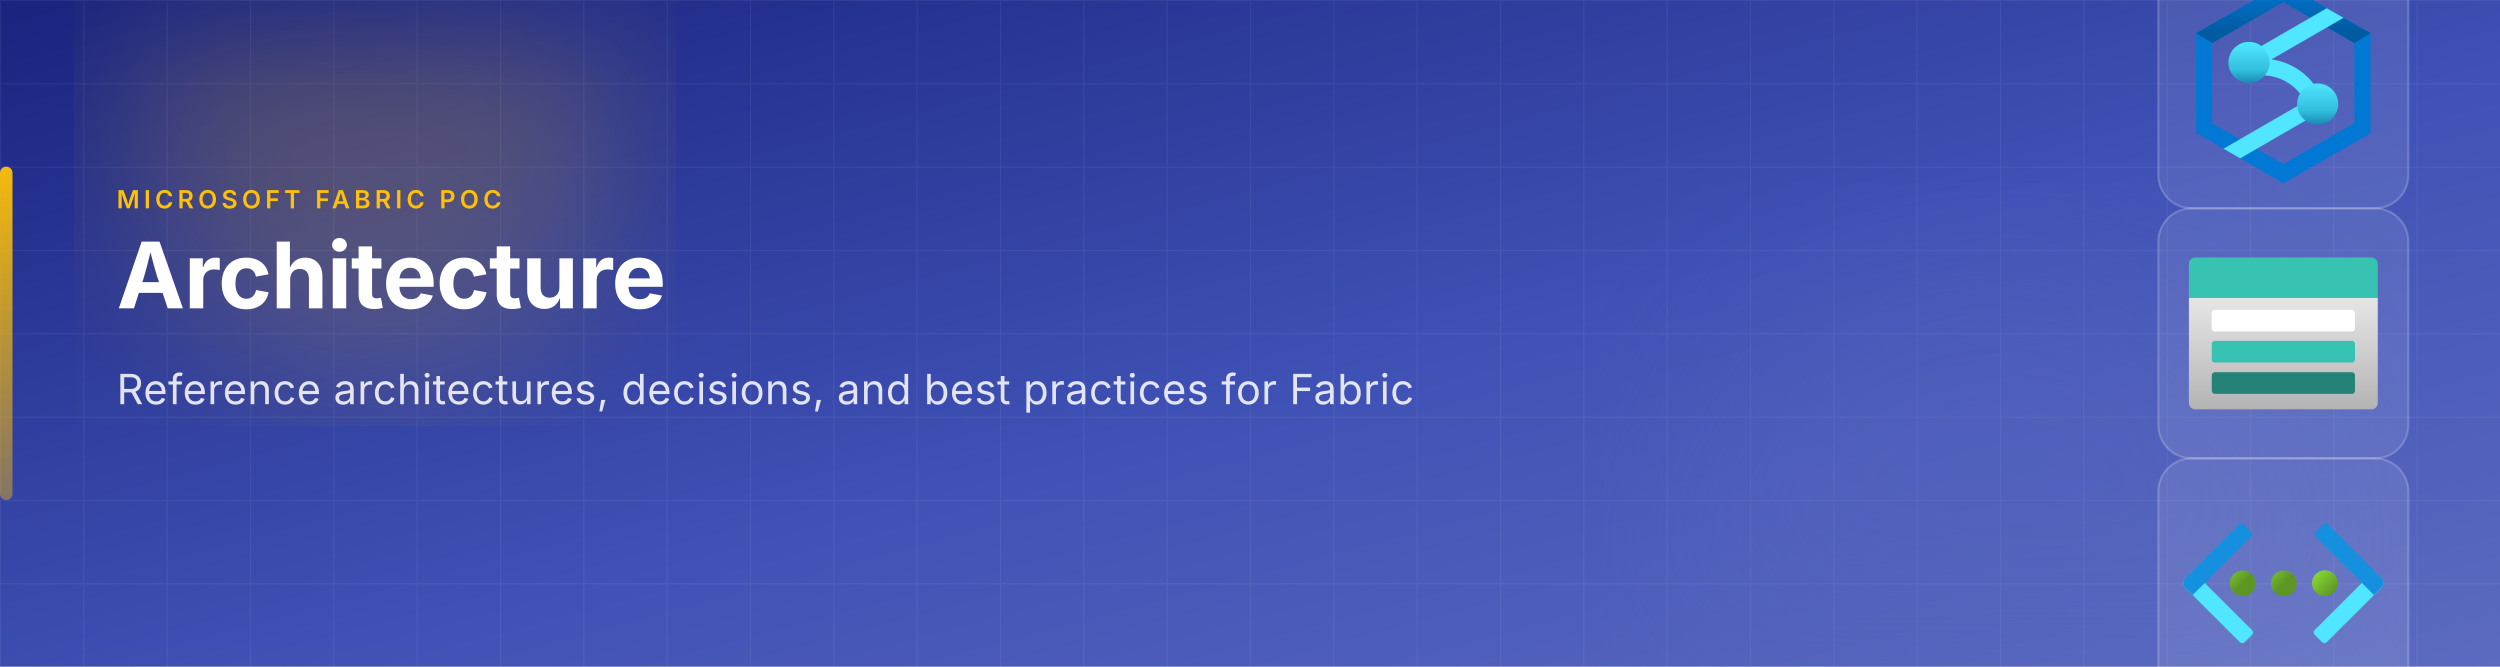
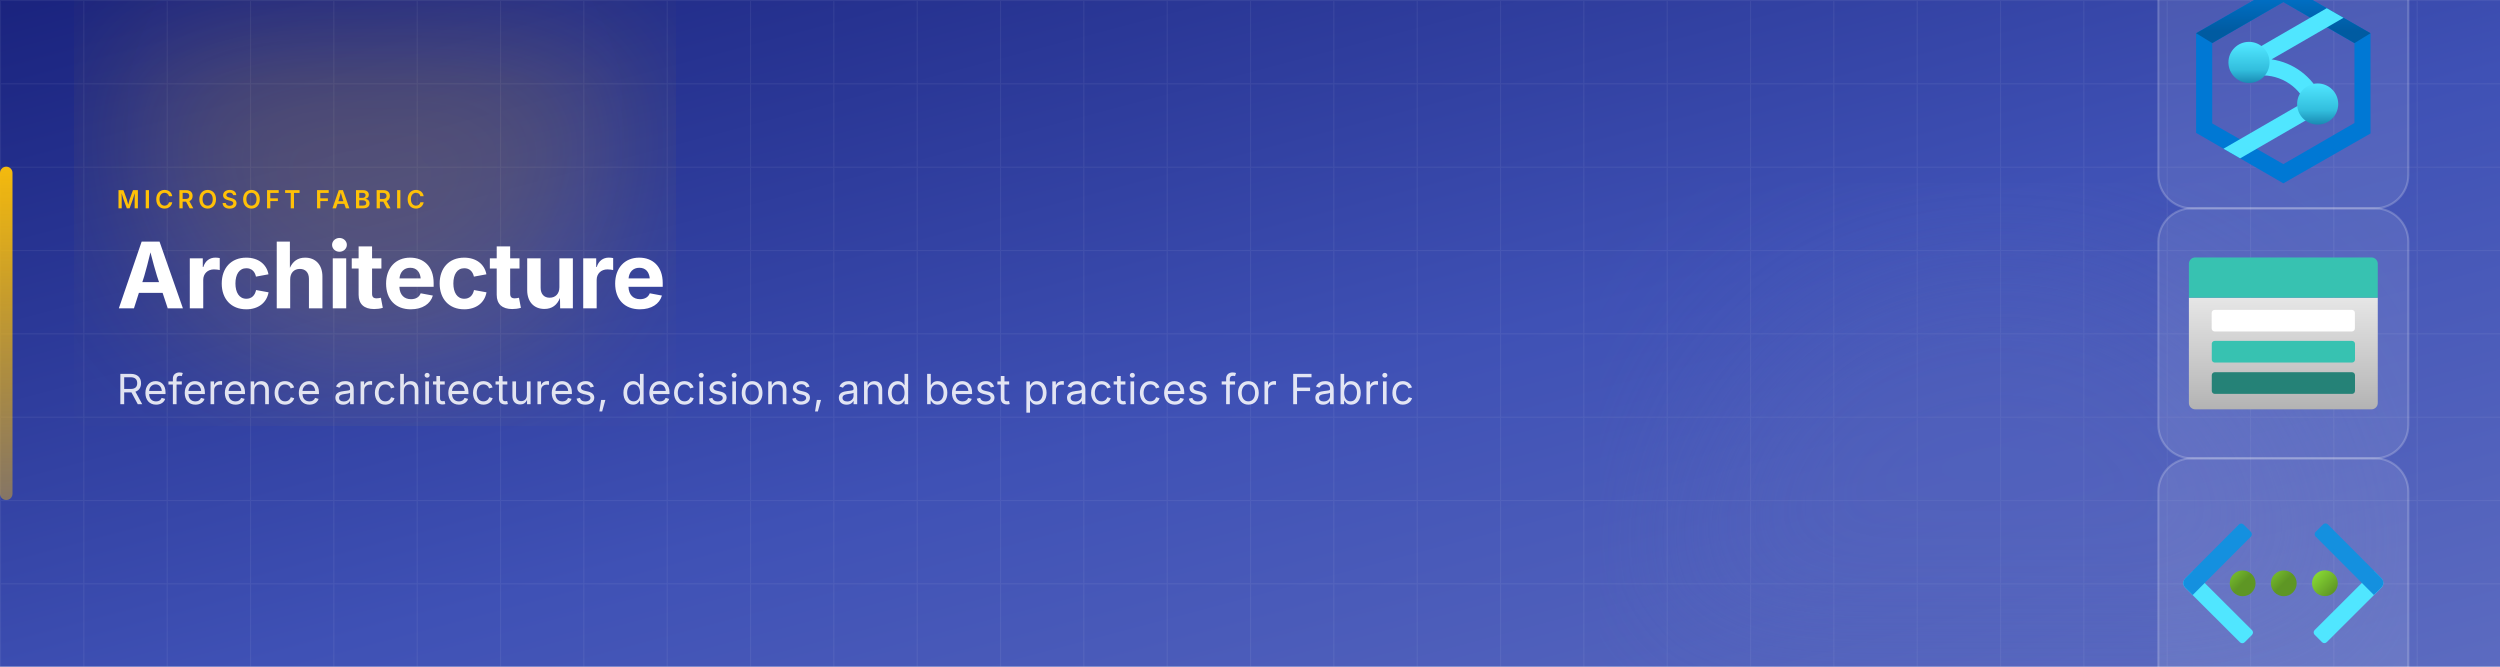
<svg xmlns="http://www.w3.org/2000/svg" viewBox="0 0 1200 320" width="1200" height="320" role="img" aria-label="Architecture">
  <defs>
    <linearGradient id="bg" x1="0" y1="0" x2="1" y2="1">
      <stop offset="0%" stop-color="#1A237E" />
      <stop offset="55%" stop-color="#3F51B5" />
      <stop offset="100%" stop-color="#5C6BC0" />
    </linearGradient>
    <linearGradient id="accent" x1="0" y1="0" x2="0" y2="1">
      <stop offset="0%" stop-color="#FFC107" stop-opacity="0.95" />
      <stop offset="100%" stop-color="#FFC107" stop-opacity="0.4" />
    </linearGradient>
    <pattern id="grid" width="40" height="40" patternUnits="userSpaceOnUse">
      <path d="M 40 0 L 0 0 0 40" fill="none" stroke="rgba(255,255,255,0.06)" stroke-width="1" />
    </pattern>
    <filter id="blur">
      <feGaussianBlur stdDeviation="40" />
    </filter>
  </defs>
  <rect width="1200" height="320" fill="url(#bg)" />
  <rect width="1200" height="320" fill="url(#grid)" />
  <circle cx="180" cy="60" r="120" fill="#FFC107" opacity="0.20" filter="url(#blur)" />
  <circle cx="960" cy="280" r="160" fill="#5C6BC0" opacity="0.30" filter="url(#blur)" />
  <rect x="0" y="80" width="6" height="160" fill="url(#accent)" rx="3" />
  <text x="56" y="148" font-family="Inter, system-ui, sans-serif" font-size="44" font-weight="700" fill="#FFFFFF" letter-spacing="-0.5">Architecture</text>
  <text x="56" y="194" font-family="Inter, system-ui, sans-serif" font-size="20" font-weight="400" fill="rgba(255,255,255,0.85)" letter-spacing="0.2">Reference architectures, decisions, and best practices for Fabric</text>
-   <text x="56" y="100" font-family="Inter, system-ui, sans-serif" font-size="12" font-weight="600" fill="#FFC107" letter-spacing="2" text-transform="uppercase">MICROSOFT FABRIC POC</text>
+   <text x="56" y="100" font-family="Inter, system-ui, sans-serif" font-size="12" font-weight="600" fill="#FFC107" letter-spacing="2" text-transform="uppercase">MICROSOFT FABRIC</text>
  <g transform="translate(1048,-8)">
    <rect x="-12" y="-12" width="120" height="120" rx="16" ry="16" fill="rgba(255,255,255,0.10)" stroke="rgba(255,255,255,0.20)" stroke-width="1" />
    <svg x="0" y="0" width="96" height="96" viewBox="0 0 18 18" preserveAspectRatio="xMidYMid meet">
      <defs>
        <linearGradient id="a891901b-79ae-490a-8568-9c4334417d35" x1="9" y1="5.38" x2="9" gradientUnits="userSpaceOnUse">
          <stop offset="0.199" stop-color="#005ba1" />
          <stop offset="1" stop-color="#0078d4" />
        </linearGradient>
        <linearGradient id="bbdaa009-2281-4da8-9e89-6f41689e91a7" x1="9" y1="12.713" x2="9" y2="5.287" gradientUnits="userSpaceOnUse">
          <stop offset="0" stop-color="#198ab3" />
          <stop offset="0.172" stop-color="#32bedd" />
          <stop offset="0.5" stop-color="#50e6ff" />
          <stop offset="0.5" stop-color="#4fe4fd" />
          <stop offset="0.5" stop-color="#4bddf8" />
          <stop offset="0.5" stop-color="#44d2ee" />
          <stop offset="0.5" stop-color="#3ac1e0" />
          <stop offset="0.5" stop-color="#2dabce" />
          <stop offset="0.5" stop-color="#1d90b8" />
          <stop offset="0.5" stop-color="#198ab3" />
          <stop offset="0.662" stop-color="#32bedd" />
          <stop offset="0.975" stop-color="#50e6ff" />
        </linearGradient>
      </defs>
      <path d="M9,0,1.15,4.49v8.97L9,18l7.85-4.49v-9Zm6.4,12.57L9,16.27,2.6,12.609V5.38L9,1.68l6.4,3.71Z" fill="#0078d4" />
      <polygon points="9 0 9 0 1.15 4.49 2.6 5.38 9 1.68 9 1.68 15.4 5.38 16.85 4.49 9 0" fill="url(#a891901b-79ae-490a-8568-9c4334417d35)" />
      <path d="M12.74,10.475a.73.73,0,0,0-.323-.286A5.835,5.835,0,0,0,7.939,6.843L14.416,3.1,12.91,2.236,5.534,6.5A.75.75,0,0,0,5.91,7.9.684.684,0,0,0,6,7.877l.125.523a4.319,4.319,0,0,1,4.837,2.238L3.613,14.885l1.5.866L12.466,11.5a.729.729,0,0,0,.242-.236l.075-.018c-.007-.029-.018-.055-.025-.084A.735.735,0,0,0,12.74,10.475Z" fill="#50e6ff" />
      <path d="M12.091,9.013a1.85,1.85,0,1,0,1.85,1.85A1.85,1.85,0,0,0,12.091,9.013ZM5.909,5.267a1.85,1.85,0,1,0,1.85,1.85A1.85,1.85,0,0,0,5.909,5.267Z" fill="url(#bbdaa009-2281-4da8-9e89-6f41689e91a7)" />
    </svg>
  </g>
  <g transform="translate(1048,112)">
    <rect x="-12" y="-12" width="120" height="120" rx="16" ry="16" fill="rgba(255,255,255,0.10)" stroke="rgba(255,255,255,0.20)" stroke-width="1" />
    <svg x="0" y="0" width="96" height="96" viewBox="0 0 18 18" preserveAspectRatio="xMidYMid meet">
      <defs>
        <linearGradient id="ad4c4f96-09aa-4f91-ba10-5cb8ad530f74" x1="9" y1="15.83" x2="9" y2="5.79" gradientUnits="userSpaceOnUse">
          <stop offset="0" stop-color="#b3b3b3" />
          <stop offset="0.26" stop-color="#c1c1c1" />
          <stop offset="1" stop-color="#e6e6e6" />
        </linearGradient>
      </defs>
      <path d="M.5,5.79h17a0,0,0,0,1,0,0v9.48a.57.57,0,0,1-.57.57H1.07a.57.57,0,0,1-.57-.57V5.79A0,0,0,0,1,.5,5.79Z" fill="url(#ad4c4f96-09aa-4f91-ba10-5cb8ad530f74)" />
      <path d="M1.07,2.17H16.93a.57.57,0,0,1,.57.57V5.79a0,0,0,0,1,0,0H.5a0,0,0,0,1,0,0V2.73A.57.57,0,0,1,1.07,2.17Z" fill="#37c2b1" />
      <path d="M2.81,6.89H15.18a.27.27,0,0,1,.26.27v1.4a.27.27,0,0,1-.26.27H2.81a.27.27,0,0,1-.26-.27V7.16A.27.27,0,0,1,2.81,6.89Z" fill="#fff" />
      <path d="M2.82,9.68H15.19a.27.27,0,0,1,.26.27v1.41a.27.27,0,0,1-.26.27H2.82a.27.27,0,0,1-.26-.27V10A.27.27,0,0,1,2.82,9.68Z" fill="#37c2b1" />
      <path d="M2.82,12.5H15.19a.27.27,0,0,1,.26.27v1.41a.27.27,0,0,1-.26.27H2.82a.27.27,0,0,1-.26-.27V12.77A.27.27,0,0,1,2.82,12.5Z" fill="#258277" />
    </svg>
  </g>
  <g transform="translate(1048,232)">
    <rect x="-12" y="-12" width="120" height="120" rx="16" ry="16" fill="rgba(255,255,255,0.10)" stroke="rgba(255,255,255,0.20)" stroke-width="1" />
    <svg x="0" y="0" width="96" height="96" viewBox="0 0 18 18" preserveAspectRatio="xMidYMid meet">
      <defs>
        <linearGradient id="f020fb7e-2243-4501-8153-5d69bd3c34f7" x1="9.88" y1="8.59" x2="11.52" y2="10.23" gradientTransform="translate(2.03 -0.4) rotate(-0.08)" gradientUnits="userSpaceOnUse">
          <stop offset="0" stop-color="#86d633" />
          <stop offset="1" stop-color="#5e9624" />
        </linearGradient>
        <linearGradient id="b3c2bc94-8c7c-48a2-9719-6ee899a43a97" x1="6.18" y1="8.59" x2="7.81" y2="10.23" gradientUnits="userSpaceOnUse">
          <stop offset="0" stop-color="#86d633" />
          <stop offset="1" stop-color="#5e9624" />
        </linearGradient>
        <linearGradient id="e900c35d-0958-4d4f-b28f-302eeaaf52f5" x1="2.48" y1="8.59" x2="4.11" y2="10.23" gradientUnits="userSpaceOnUse">
          <stop offset="0" stop-color="#86d633" />
          <stop offset="1" stop-color="#5e9624" />
        </linearGradient>
      </defs>
      <circle cx="12.74" cy="8.99" r="1.16" fill="url(#f020fb7e-2243-4501-8153-5d69bd3c34f7)" />
      <circle cx="9.04" cy="9" r="1.16" fill="url(#b3c2bc94-8c7c-48a2-9719-6ee899a43a97)" />
      <circle cx="5.34" cy="9" r="1.16" fill="url(#e900c35d-0958-4d4f-b28f-302eeaaf52f5)" />
      <path d="M2.61,7.28h.94a.3.3,0,0,1,.3.3v6.94a.6.6,0,0,1-.6.6H2.31a0,0,0,0,1,0,0V7.58a.3.3,0,0,1,.3-.3Z" transform="translate(13.18 16.93) rotate(134.92)" fill="#50e6ff" />
      <path d="M2.56,2.91H3.5a.3.3,0,0,1,.3.3v7.43a0,0,0,0,1,0,0H2.86a.6.6,0,0,1-.6-.6V3.21a.3.3,0,0,1,.3-.3Z" transform="translate(5.66 -0.16) rotate(44.92)" fill="#1490df" />
      <path d="M14.15,7.28h.94a.6.6,0,0,1,.6.6v6.94a.3.3,0,0,1-.3.3h-.94a.3.3,0,0,1-.3-.3V7.28a0,0,0,0,1,0,0Z" transform="translate(12.32 -7.28) rotate(45.08)" fill="#50e6ff" />
      <path d="M14.81,2.91h.94a0,0,0,0,1,0,0v7.43a.3.3,0,0,1-.3.3H14.5a.3.3,0,0,1-.3-.3V3.51a.6.6,0,0,1,.6-.6Z" transform="translate(30.36 0.99) rotate(135.08)" fill="#1490df" />
    </svg>
  </g>
</svg>
